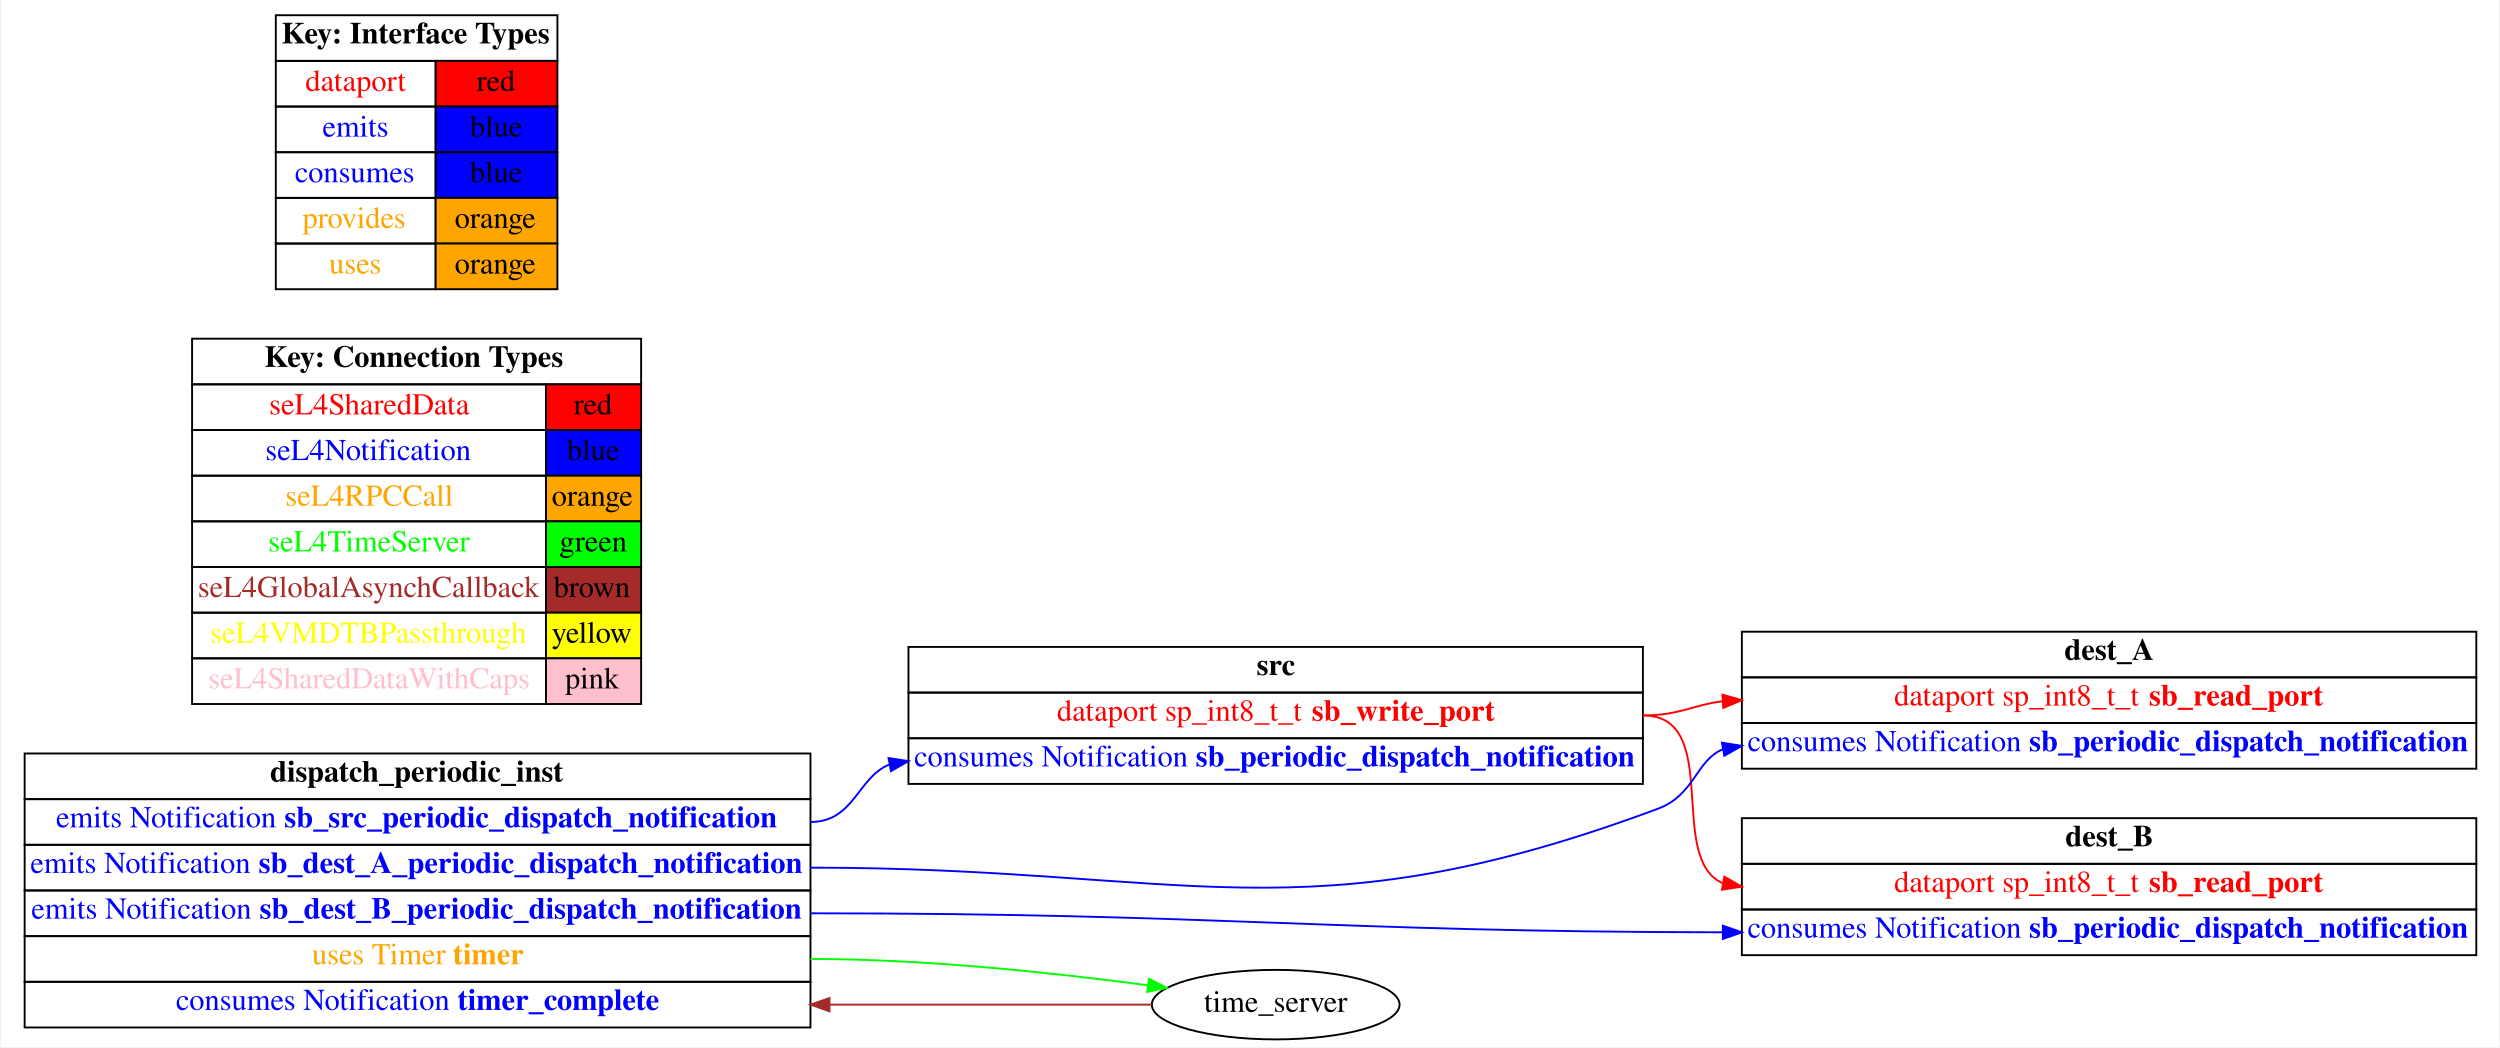
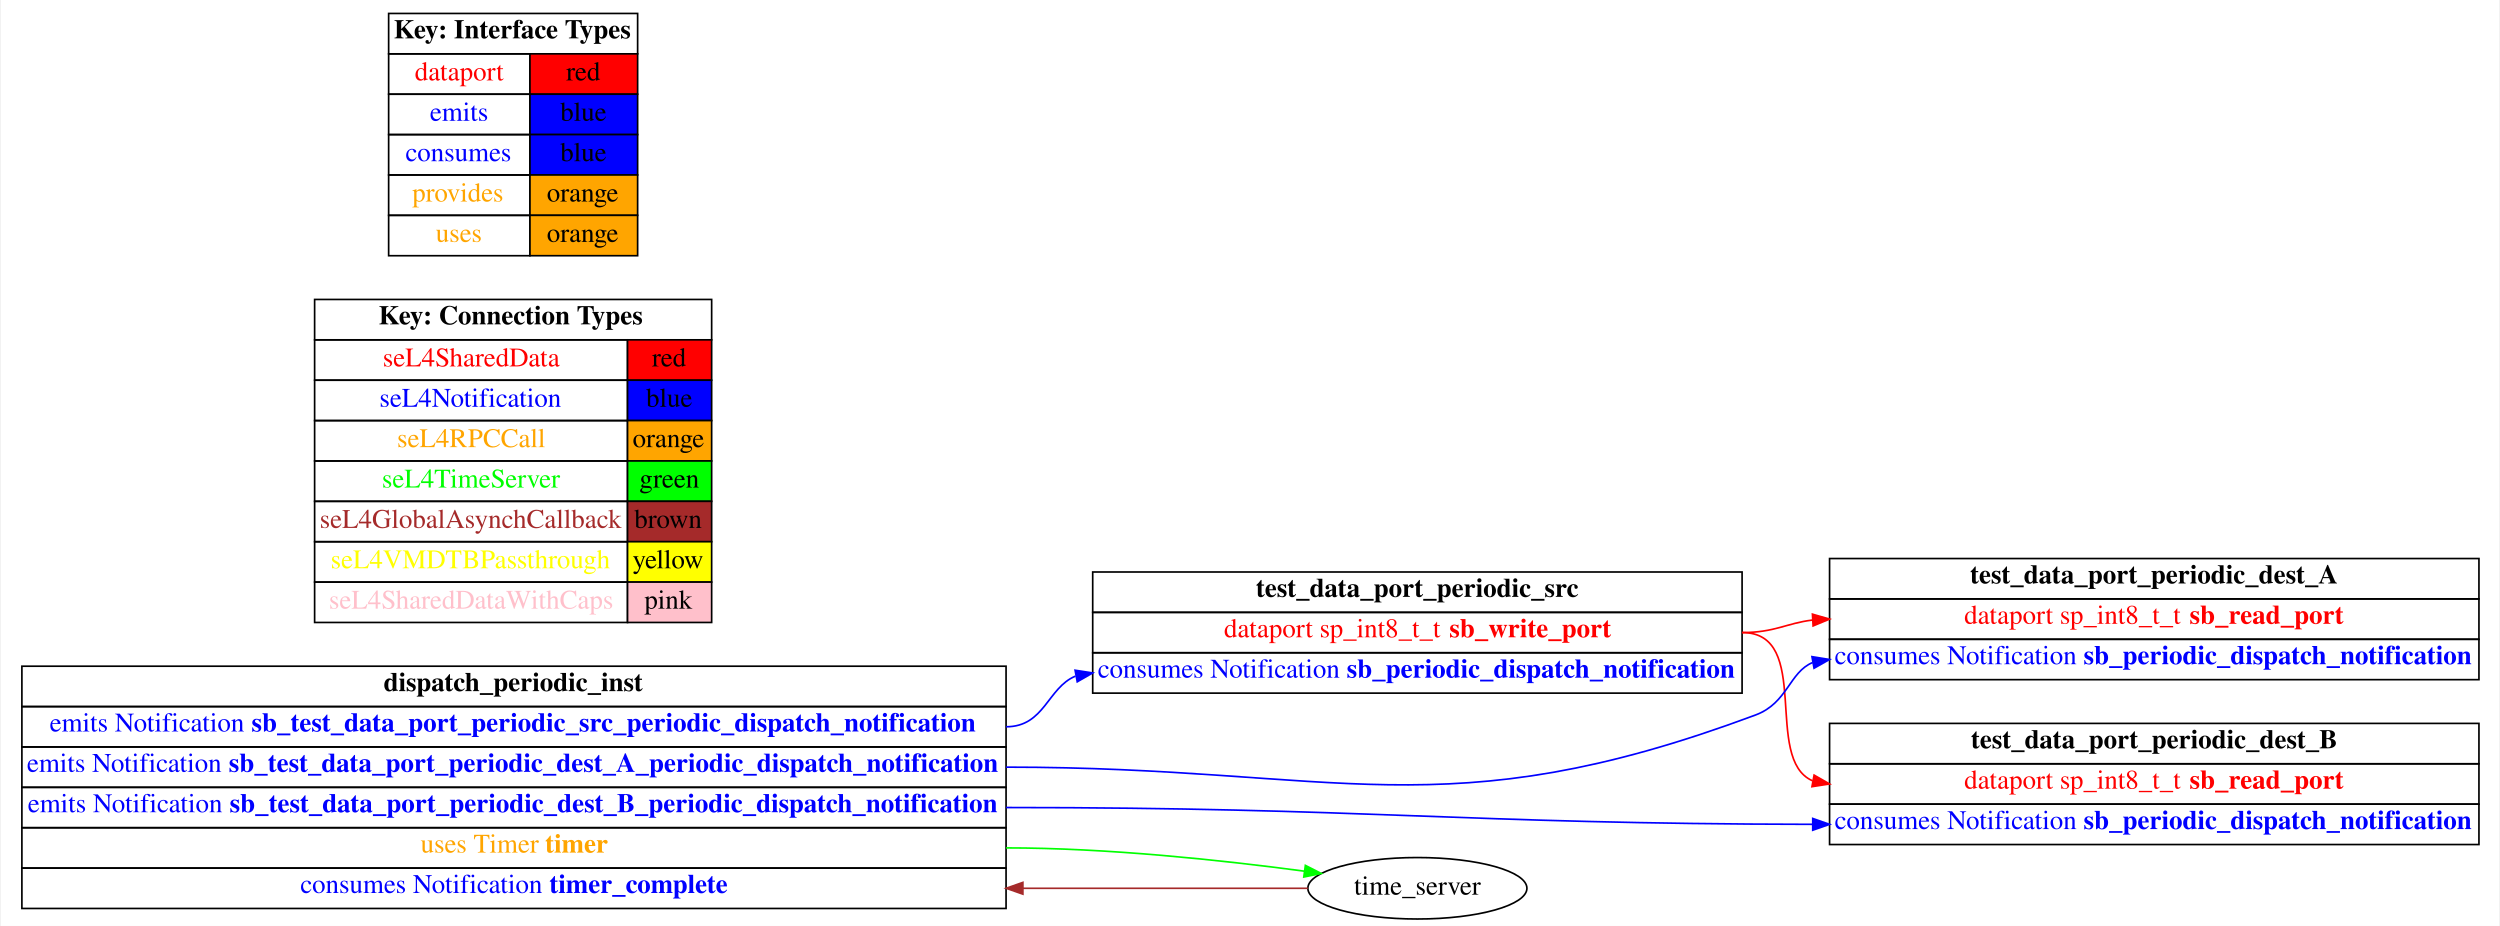
- <svg xmlns="http://www.w3.org/2000/svg" width="1313pt" height="550pt" viewBox="0.00 0.00 1313.00 550.38">
+ <svg xmlns="http://www.w3.org/2000/svg" width="1485pt" height="550pt" viewBox="0.00 0.00 1485.00 550.38">
  <g id="graph0" class="graph" transform="scale(1 1) rotate(0) translate(4 546.3848)">
-     <polygon fill="#ffffff" stroke="transparent" points="-4,4 -4,-546.385 1309,-546.385 1309,4 -4,4" />
+     <polygon fill="#ffffff" stroke="transparent" points="-4,4 -4,-546.385 1481,-546.385 1481,4 -4,4" />
    <g id="node1" class="node">
-       <polygon fill="none" stroke="#000000" points="473,-182.385 473,-206.385 859,-206.385 859,-182.385 473,-182.385" />
-       <text text-anchor="start" x="656" y="-191.585" font-family="Times,serif" font-weight="bold" font-size="16.00" fill="#000000">src</text>
-       <polygon fill="none" stroke="#000000" points="473,-158.385 473,-182.385 859,-182.385 859,-158.385 473,-158.385" />
-       <text text-anchor="start" x="551" y="-167.585" font-family="Times,serif" font-size="16.00" fill="#ff0000">dataport sp_int8_t_t </text>
-       <text text-anchor="start" x="685" y="-167.585" font-family="Times,serif" font-weight="bold" font-size="16.00" fill="#ff0000">sb_write_port</text>
-       <polygon fill="none" stroke="#000000" points="473,-134.385 473,-158.385 859,-158.385 859,-134.385 473,-134.385" />
-       <text text-anchor="start" x="476" y="-143.585" font-family="Times,serif" font-size="16.00" fill="#0000ff">consumes Notification </text>
-       <text text-anchor="start" x="624" y="-143.585" font-family="Times,serif" font-weight="bold" font-size="16.00" fill="#0000ff">sb_periodic_dispatch_notification</text>
+       <polygon fill="none" stroke="#000000" points="645,-182.385 645,-206.385 1031,-206.385 1031,-182.385 645,-182.385" />
+       <text text-anchor="start" x="742" y="-191.585" font-family="Times,serif" font-weight="bold" font-size="16.00" fill="#000000">test_data_port_periodic_src</text>
+       <polygon fill="none" stroke="#000000" points="645,-158.385 645,-182.385 1031,-182.385 1031,-158.385 645,-158.385" />
+       <text text-anchor="start" x="723" y="-167.585" font-family="Times,serif" font-size="16.00" fill="#ff0000">dataport sp_int8_t_t </text>
+       <text text-anchor="start" x="857" y="-167.585" font-family="Times,serif" font-weight="bold" font-size="16.00" fill="#ff0000">sb_write_port</text>
+       <polygon fill="none" stroke="#000000" points="645,-134.385 645,-158.385 1031,-158.385 1031,-134.385 645,-134.385" />
+       <text text-anchor="start" x="648" y="-143.585" font-family="Times,serif" font-size="16.00" fill="#0000ff">consumes Notification </text>
+       <text text-anchor="start" x="796" y="-143.585" font-family="Times,serif" font-weight="bold" font-size="16.00" fill="#0000ff">sb_periodic_dispatch_notification</text>
    </g>
    <g id="node2" class="node">
-       <polygon fill="none" stroke="#000000" points="911,-190.385 911,-214.385 1297,-214.385 1297,-190.385 911,-190.385" />
-       <text text-anchor="start" x="1080.5" y="-199.585" font-family="Times,serif" font-weight="bold" font-size="16.00" fill="#000000">dest_A</text>
-       <polygon fill="none" stroke="#000000" points="911,-166.385 911,-190.385 1297,-190.385 1297,-166.385 911,-166.385" />
-       <text text-anchor="start" x="991" y="-175.585" font-family="Times,serif" font-size="16.00" fill="#ff0000">dataport sp_int8_t_t </text>
-       <text text-anchor="start" x="1125" y="-175.585" font-family="Times,serif" font-weight="bold" font-size="16.00" fill="#ff0000">sb_read_port</text>
-       <polygon fill="none" stroke="#000000" points="911,-142.385 911,-166.385 1297,-166.385 1297,-142.385 911,-142.385" />
-       <text text-anchor="start" x="914" y="-151.585" font-family="Times,serif" font-size="16.00" fill="#0000ff">consumes Notification </text>
-       <text text-anchor="start" x="1062" y="-151.585" font-family="Times,serif" font-weight="bold" font-size="16.00" fill="#0000ff">sb_periodic_dispatch_notification</text>
+       <polygon fill="none" stroke="#000000" points="1083,-190.385 1083,-214.385 1469,-214.385 1469,-190.385 1083,-190.385" />
+       <text text-anchor="start" x="1166.5" y="-199.585" font-family="Times,serif" font-weight="bold" font-size="16.00" fill="#000000">test_data_port_periodic_dest_A</text>
+       <polygon fill="none" stroke="#000000" points="1083,-166.385 1083,-190.385 1469,-190.385 1469,-166.385 1083,-166.385" />
+       <text text-anchor="start" x="1163" y="-175.585" font-family="Times,serif" font-size="16.00" fill="#ff0000">dataport sp_int8_t_t </text>
+       <text text-anchor="start" x="1297" y="-175.585" font-family="Times,serif" font-weight="bold" font-size="16.00" fill="#ff0000">sb_read_port</text>
+       <polygon fill="none" stroke="#000000" points="1083,-142.385 1083,-166.385 1469,-166.385 1469,-142.385 1083,-142.385" />
+       <text text-anchor="start" x="1086" y="-151.585" font-family="Times,serif" font-size="16.00" fill="#0000ff">consumes Notification </text>
+       <text text-anchor="start" x="1234" y="-151.585" font-family="Times,serif" font-weight="bold" font-size="16.00" fill="#0000ff">sb_periodic_dispatch_notification</text>
    </g>
    <g id="conn1" class="edge">
-       <path fill="none" stroke="#ff0000" d="M859,-170.385C878.547,-170.385 885.411,-175.975 900.796,-177.809" />
-       <polygon fill="#ff0000" stroke="#ff0000" points="900.819,-181.316 911,-178.385 901.213,-174.327 900.819,-181.316" />
+       <path fill="none" stroke="#ff0000" d="M1031,-170.385C1050.547,-170.385 1057.411,-175.975 1072.796,-177.809" />
+       <polygon fill="#ff0000" stroke="#ff0000" points="1072.819,-181.316 1083,-178.385 1073.213,-174.327 1072.819,-181.316" />
    </g>
    <g id="node3" class="node">
-       <polygon fill="none" stroke="#000000" points="911,-92.385 911,-116.385 1297,-116.385 1297,-92.385 911,-92.385" />
-       <text text-anchor="start" x="1081" y="-101.585" font-family="Times,serif" font-weight="bold" font-size="16.00" fill="#000000">dest_B</text>
-       <polygon fill="none" stroke="#000000" points="911,-68.385 911,-92.385 1297,-92.385 1297,-68.385 911,-68.385" />
-       <text text-anchor="start" x="991" y="-77.585" font-family="Times,serif" font-size="16.00" fill="#ff0000">dataport sp_int8_t_t </text>
-       <text text-anchor="start" x="1125" y="-77.585" font-family="Times,serif" font-weight="bold" font-size="16.00" fill="#ff0000">sb_read_port</text>
-       <polygon fill="none" stroke="#000000" points="911,-44.385 911,-68.385 1297,-68.385 1297,-44.385 911,-44.385" />
-       <text text-anchor="start" x="914" y="-53.585" font-family="Times,serif" font-size="16.00" fill="#0000ff">consumes Notification </text>
-       <text text-anchor="start" x="1062" y="-53.585" font-family="Times,serif" font-weight="bold" font-size="16.00" fill="#0000ff">sb_periodic_dispatch_notification</text>
+       <polygon fill="none" stroke="#000000" points="1083,-92.385 1083,-116.385 1469,-116.385 1469,-92.385 1083,-92.385" />
+       <text text-anchor="start" x="1167" y="-101.585" font-family="Times,serif" font-weight="bold" font-size="16.00" fill="#000000">test_data_port_periodic_dest_B</text>
+       <polygon fill="none" stroke="#000000" points="1083,-68.385 1083,-92.385 1469,-92.385 1469,-68.385 1083,-68.385" />
+       <text text-anchor="start" x="1163" y="-77.585" font-family="Times,serif" font-size="16.00" fill="#ff0000">dataport sp_int8_t_t </text>
+       <text text-anchor="start" x="1297" y="-77.585" font-family="Times,serif" font-weight="bold" font-size="16.00" fill="#ff0000">sb_read_port</text>
+       <polygon fill="none" stroke="#000000" points="1083,-44.385 1083,-68.385 1469,-68.385 1469,-44.385 1083,-44.385" />
+       <text text-anchor="start" x="1086" y="-53.585" font-family="Times,serif" font-size="16.00" fill="#0000ff">consumes Notification </text>
+       <text text-anchor="start" x="1234" y="-53.585" font-family="Times,serif" font-weight="bold" font-size="16.00" fill="#0000ff">sb_periodic_dispatch_notification</text>
    </g>
    <g id="conn1" class="edge">
-       <path fill="none" stroke="#ff0000" d="M859,-170.385C901.227,-170.385 871.106,-95.189 900.899,-82.265" />
-       <polygon fill="#ff0000" stroke="#ff0000" points="901.809,-85.655 911,-80.385 900.528,-78.773 901.809,-85.655" />
+       <path fill="none" stroke="#ff0000" d="M1031,-170.385C1073.227,-170.385 1043.107,-95.189 1072.899,-82.265" />
+       <polygon fill="#ff0000" stroke="#ff0000" points="1073.809,-85.655 1083,-80.385 1072.528,-78.773 1073.809,-85.655" />
    </g>
    <g id="node4" class="node">
-       <polygon fill="none" stroke="#000000" points="8.5,-126.385 8.5,-150.385 421.5,-150.385 421.5,-126.385 8.5,-126.385" />
-       <text text-anchor="start" x="137.5" y="-135.585" font-family="Times,serif" font-weight="bold" font-size="16.00" fill="#000000">dispatch_periodic_inst</text>
-       <polygon fill="none" stroke="#000000" points="8.5,-102.385 8.5,-126.385 421.5,-126.385 421.5,-102.385 8.5,-102.385" />
+       <polygon fill="none" stroke="#000000" points="8.5,-126.385 8.5,-150.385 593.5,-150.385 593.5,-126.385 8.5,-126.385" />
+       <text text-anchor="start" x="223.5" y="-135.585" font-family="Times,serif" font-weight="bold" font-size="16.00" fill="#000000">dispatch_periodic_inst</text>
+       <polygon fill="none" stroke="#000000" points="8.5,-102.385 8.5,-126.385 593.5,-126.385 593.5,-102.385 8.5,-102.385" />
      <text text-anchor="start" x="25" y="-111.585" font-family="Times,serif" font-size="16.00" fill="#0000ff">emits Notification </text>
-       <text text-anchor="start" x="145" y="-111.585" font-family="Times,serif" font-weight="bold" font-size="16.00" fill="#0000ff">sb_src_periodic_dispatch_notification</text>
-       <polygon fill="none" stroke="#000000" points="8.5,-78.385 8.5,-102.385 421.5,-102.385 421.5,-78.385 8.5,-78.385" />
+       <text text-anchor="start" x="145" y="-111.585" font-family="Times,serif" font-weight="bold" font-size="16.00" fill="#0000ff">sb_test_data_port_periodic_src_periodic_dispatch_notification</text>
+       <polygon fill="none" stroke="#000000" points="8.5,-78.385 8.5,-102.385 593.5,-102.385 593.5,-78.385 8.5,-78.385" />
      <text text-anchor="start" x="11.5" y="-87.585" font-family="Times,serif" font-size="16.00" fill="#0000ff">emits Notification </text>
-       <text text-anchor="start" x="131.5" y="-87.585" font-family="Times,serif" font-weight="bold" font-size="16.00" fill="#0000ff">sb_dest_A_periodic_dispatch_notification</text>
-       <polygon fill="none" stroke="#000000" points="8.5,-54.385 8.5,-78.385 421.5,-78.385 421.5,-54.385 8.5,-54.385" />
+       <text text-anchor="start" x="131.5" y="-87.585" font-family="Times,serif" font-weight="bold" font-size="16.00" fill="#0000ff">sb_test_data_port_periodic_dest_A_periodic_dispatch_notification</text>
+       <polygon fill="none" stroke="#000000" points="8.5,-54.385 8.5,-78.385 593.5,-78.385 593.5,-54.385 8.5,-54.385" />
      <text text-anchor="start" x="12" y="-63.585" font-family="Times,serif" font-size="16.00" fill="#0000ff">emits Notification </text>
-       <text text-anchor="start" x="132" y="-63.585" font-family="Times,serif" font-weight="bold" font-size="16.00" fill="#0000ff">sb_dest_B_periodic_dispatch_notification</text>
-       <polygon fill="none" stroke="#000000" points="8.5,-30.385 8.5,-54.385 421.5,-54.385 421.5,-30.385 8.5,-30.385" />
-       <text text-anchor="start" x="159.5" y="-39.585" font-family="Times,serif" font-size="16.00" fill="#ffa500">uses Timer </text>
-       <text text-anchor="start" x="233.5" y="-39.585" font-family="Times,serif" font-weight="bold" font-size="16.00" fill="#ffa500">timer</text>
-       <polygon fill="none" stroke="#000000" points="8.5,-6.385 8.5,-30.385 421.5,-30.385 421.5,-6.385 8.5,-6.385" />
-       <text text-anchor="start" x="88" y="-15.585" font-family="Times,serif" font-size="16.00" fill="#0000ff">consumes Notification </text>
-       <text text-anchor="start" x="236" y="-15.585" font-family="Times,serif" font-weight="bold" font-size="16.00" fill="#0000ff">timer_complete</text>
+       <text text-anchor="start" x="132" y="-63.585" font-family="Times,serif" font-weight="bold" font-size="16.00" fill="#0000ff">sb_test_data_port_periodic_dest_B_periodic_dispatch_notification</text>
+       <polygon fill="none" stroke="#000000" points="8.5,-30.385 8.5,-54.385 593.5,-54.385 593.5,-30.385 8.5,-30.385" />
+       <text text-anchor="start" x="245.5" y="-39.585" font-family="Times,serif" font-size="16.00" fill="#ffa500">uses Timer </text>
+       <text text-anchor="start" x="319.5" y="-39.585" font-family="Times,serif" font-weight="bold" font-size="16.00" fill="#ffa500">timer</text>
+       <polygon fill="none" stroke="#000000" points="8.5,-6.385 8.5,-30.385 593.5,-30.385 593.5,-6.385 8.5,-6.385" />
+       <text text-anchor="start" x="174" y="-15.585" font-family="Times,serif" font-size="16.00" fill="#0000ff">consumes Notification </text>
+       <text text-anchor="start" x="322" y="-15.585" font-family="Times,serif" font-weight="bold" font-size="16.00" fill="#0000ff">timer_complete</text>
    </g>
    <g id="conn2" class="edge">
-       <path fill="none" stroke="#0000ff" d="M421.5,-114.385C444.448,-114.385 446.117,-137.59 462.748,-144.479" />
-       <polygon fill="#0000ff" stroke="#0000ff" points="462.529,-147.998 473,-146.385 463.808,-141.116 462.529,-147.998" />
+       <path fill="none" stroke="#0000ff" d="M593.5,-114.385C616.448,-114.385 618.117,-137.59 634.748,-144.479" />
+       <polygon fill="#0000ff" stroke="#0000ff" points="634.529,-147.998 645,-146.385 635.808,-141.116 634.529,-147.998" />
    </g>
    <g id="conn3" class="edge">
-       <path fill="none" stroke="#0000ff" d="M421.5,-90.385C619.979,-90.385 681,-52.119 867,-121.385 886.149,-128.516 886.949,-146.785 900.975,-152.587" />
-       <polygon fill="#0000ff" stroke="#0000ff" points="900.539,-156.065 911,-154.385 901.775,-149.175 900.539,-156.065" />
+       <path fill="none" stroke="#0000ff" d="M593.5,-90.385C791.979,-90.385 853,-52.119 1039,-121.385 1058.149,-128.516 1058.949,-146.785 1072.975,-152.587" />
+       <polygon fill="#0000ff" stroke="#0000ff" points="1072.539,-156.065 1083,-154.385 1073.775,-149.175 1072.539,-156.065" />
    </g>
    <g id="conn4" class="edge">
-       <path fill="none" stroke="#0000ff" d="M421.5,-66.385C635.701,-66.385 691.662,-56.695 900.918,-56.392" />
-       <polygon fill="#0000ff" stroke="#0000ff" points="901.003,-59.892 911,-56.385 900.997,-52.892 901.003,-59.892" />
+       <path fill="none" stroke="#0000ff" d="M593.5,-66.385C807.701,-66.385 863.662,-56.695 1072.918,-56.392" />
+       <polygon fill="#0000ff" stroke="#0000ff" points="1073.003,-59.892 1083,-56.385 1072.997,-52.892 1073.003,-59.892" />
    </g>
    <g id="node7" class="node">
-       <ellipse fill="none" stroke="#000000" cx="666" cy="-18.385" rx="65.108" ry="18.27" />
-       <text text-anchor="middle" x="666" y="-14.585" font-family="Times,serif" font-size="16.00" fill="#000000">time_server</text>
+       <ellipse fill="none" stroke="#000000" cx="838" cy="-18.385" rx="65.108" ry="18.27" />
+       <text text-anchor="middle" x="838" y="-14.585" font-family="Times,serif" font-size="16.00" fill="#000000">time_server</text>
    </g>
    <g id="conn5" class="edge">
-       <path fill="none" stroke="#00ff00" d="M421.5,-42.385C481.628,-42.385 549.676,-35.107 598.689,-28.567" />
-       <polygon fill="#00ff00" stroke="#00ff00" points="599.412,-32.001 608.85,-27.185 598.469,-25.065 599.412,-32.001" />
+       <path fill="none" stroke="#00ff00" d="M593.5,-42.385C653.628,-42.385 721.676,-35.107 770.689,-28.567" />
+       <polygon fill="#00ff00" stroke="#00ff00" points="771.412,-32.001 780.85,-27.185 770.469,-25.065 771.412,-32.001" />
    </g>
    <g id="node5" class="node">
-       <polygon fill="none" stroke="#000000" points="96.5,-344.385 96.5,-368.385 332.5,-368.385 332.5,-344.385 96.5,-344.385" />
-       <text text-anchor="start" x="134.5" y="-353.585" font-family="Times,serif" font-weight="bold" font-size="16.00" fill="#000000">Key: Connection Types</text>
-       <polygon fill="none" stroke="#000000" points="96.5,-320.385 96.5,-344.385 282.5,-344.385 282.5,-320.385 96.5,-320.385" />
-       <text text-anchor="start" x="137" y="-328.585" font-family="Times,serif" font-size="16.00" fill="#ff0000">seL4SharedData</text>
-       <polygon fill="#ff0000" stroke="transparent" points="282.5,-320.385 282.5,-344.385 332.5,-344.385 332.5,-320.385 282.5,-320.385" />
-       <polygon fill="none" stroke="#000000" points="282.5,-320.385 282.5,-344.385 332.5,-344.385 332.5,-320.385 282.5,-320.385" />
-       <text text-anchor="start" x="297" y="-328.585" font-family="Times,serif" font-size="16.00" fill="#000000">red</text>
-       <polygon fill="none" stroke="#000000" points="96.5,-296.385 96.5,-320.385 282.5,-320.385 282.5,-296.385 96.5,-296.385" />
-       <text text-anchor="start" x="135" y="-304.585" font-family="Times,serif" font-size="16.00" fill="#0000ff">seL4Notification</text>
-       <polygon fill="#0000ff" stroke="transparent" points="282.5,-296.385 282.5,-320.385 332.5,-320.385 332.5,-296.385 282.5,-296.385" />
-       <polygon fill="none" stroke="#000000" points="282.5,-296.385 282.5,-320.385 332.5,-320.385 332.5,-296.385 282.5,-296.385" />
-       <text text-anchor="start" x="293.5" y="-304.585" font-family="Times,serif" font-size="16.00" fill="#000000">blue</text>
-       <polygon fill="none" stroke="#000000" points="96.5,-272.385 96.5,-296.385 282.5,-296.385 282.5,-272.385 96.5,-272.385" />
-       <text text-anchor="start" x="145.5" y="-280.585" font-family="Times,serif" font-size="16.00" fill="#ffa500">seL4RPCCall</text>
-       <polygon fill="#ffa500" stroke="transparent" points="282.5,-272.385 282.5,-296.385 332.5,-296.385 332.5,-272.385 282.5,-272.385" />
-       <polygon fill="none" stroke="#000000" points="282.5,-272.385 282.5,-296.385 332.5,-296.385 332.5,-272.385 282.5,-272.385" />
-       <text text-anchor="start" x="285.5" y="-280.585" font-family="Times,serif" font-size="16.00" fill="#000000">orange</text>
-       <polygon fill="none" stroke="#000000" points="96.5,-248.385 96.5,-272.385 282.5,-272.385 282.5,-248.385 96.5,-248.385" />
-       <text text-anchor="start" x="136.5" y="-256.585" font-family="Times,serif" font-size="16.00" fill="#00ff00">seL4TimeServer</text>
-       <polygon fill="#00ff00" stroke="transparent" points="282.5,-248.385 282.5,-272.385 332.5,-272.385 332.5,-248.385 282.5,-248.385" />
-       <polygon fill="none" stroke="#000000" points="282.5,-248.385 282.5,-272.385 332.5,-272.385 332.5,-248.385 282.5,-248.385" />
-       <text text-anchor="start" x="289.5" y="-256.585" font-family="Times,serif" font-size="16.00" fill="#000000">green</text>
-       <polygon fill="none" stroke="#000000" points="96.5,-224.385 96.5,-248.385 282.5,-248.385 282.5,-224.385 96.5,-224.385" />
-       <text text-anchor="start" x="99.5" y="-232.585" font-family="Times,serif" font-size="16.00" fill="#a52a2a">seL4GlobalAsynchCallback</text>
-       <polygon fill="#a52a2a" stroke="transparent" points="282.5,-224.385 282.5,-248.385 332.5,-248.385 332.5,-224.385 282.5,-224.385" />
-       <polygon fill="none" stroke="#000000" points="282.5,-224.385 282.5,-248.385 332.5,-248.385 332.5,-224.385 282.5,-224.385" />
-       <text text-anchor="start" x="286.5" y="-232.585" font-family="Times,serif" font-size="16.00" fill="#000000">brown</text>
-       <polygon fill="none" stroke="#000000" points="96.5,-200.385 96.5,-224.385 282.5,-224.385 282.5,-200.385 96.5,-200.385" />
-       <text text-anchor="start" x="106" y="-208.585" font-family="Times,serif" font-size="16.00" fill="#ffff00">seL4VMDTBPassthrough</text>
-       <polygon fill="#ffff00" stroke="transparent" points="282.5,-200.385 282.5,-224.385 332.5,-224.385 332.5,-200.385 282.5,-200.385" />
-       <polygon fill="none" stroke="#000000" points="282.5,-200.385 282.5,-224.385 332.5,-224.385 332.5,-200.385 282.5,-200.385" />
-       <text text-anchor="start" x="285.5" y="-208.585" font-family="Times,serif" font-size="16.00" fill="#000000">yellow</text>
-       <polygon fill="none" stroke="#000000" points="96.5,-176.385 96.5,-200.385 282.5,-200.385 282.5,-176.385 96.5,-176.385" />
-       <text text-anchor="start" x="105" y="-184.585" font-family="Times,serif" font-size="16.00" fill="#ffc0cb">seL4SharedDataWithCaps</text>
-       <polygon fill="#ffc0cb" stroke="transparent" points="282.5,-176.385 282.5,-200.385 332.5,-200.385 332.5,-176.385 282.5,-176.385" />
-       <polygon fill="none" stroke="#000000" points="282.5,-176.385 282.5,-200.385 332.5,-200.385 332.5,-176.385 282.5,-176.385" />
-       <text text-anchor="start" x="292.5" y="-184.585" font-family="Times,serif" font-size="16.00" fill="#000000">pink</text>
+       <polygon fill="none" stroke="#000000" points="182.5,-344.385 182.5,-368.385 418.5,-368.385 418.5,-344.385 182.5,-344.385" />
+       <text text-anchor="start" x="220.5" y="-353.585" font-family="Times,serif" font-weight="bold" font-size="16.00" fill="#000000">Key: Connection Types</text>
+       <polygon fill="none" stroke="#000000" points="182.5,-320.385 182.5,-344.385 368.5,-344.385 368.5,-320.385 182.5,-320.385" />
+       <text text-anchor="start" x="223" y="-328.585" font-family="Times,serif" font-size="16.00" fill="#ff0000">seL4SharedData</text>
+       <polygon fill="#ff0000" stroke="transparent" points="368.5,-320.385 368.5,-344.385 418.5,-344.385 418.5,-320.385 368.5,-320.385" />
+       <polygon fill="none" stroke="#000000" points="368.5,-320.385 368.5,-344.385 418.5,-344.385 418.5,-320.385 368.5,-320.385" />
+       <text text-anchor="start" x="383" y="-328.585" font-family="Times,serif" font-size="16.00" fill="#000000">red</text>
+       <polygon fill="none" stroke="#000000" points="182.5,-296.385 182.5,-320.385 368.5,-320.385 368.5,-296.385 182.5,-296.385" />
+       <text text-anchor="start" x="221" y="-304.585" font-family="Times,serif" font-size="16.00" fill="#0000ff">seL4Notification</text>
+       <polygon fill="#0000ff" stroke="transparent" points="368.5,-296.385 368.5,-320.385 418.5,-320.385 418.5,-296.385 368.5,-296.385" />
+       <polygon fill="none" stroke="#000000" points="368.5,-296.385 368.5,-320.385 418.5,-320.385 418.5,-296.385 368.5,-296.385" />
+       <text text-anchor="start" x="379.5" y="-304.585" font-family="Times,serif" font-size="16.00" fill="#000000">blue</text>
+       <polygon fill="none" stroke="#000000" points="182.5,-272.385 182.5,-296.385 368.5,-296.385 368.5,-272.385 182.5,-272.385" />
+       <text text-anchor="start" x="231.5" y="-280.585" font-family="Times,serif" font-size="16.00" fill="#ffa500">seL4RPCCall</text>
+       <polygon fill="#ffa500" stroke="transparent" points="368.5,-272.385 368.5,-296.385 418.5,-296.385 418.5,-272.385 368.5,-272.385" />
+       <polygon fill="none" stroke="#000000" points="368.5,-272.385 368.5,-296.385 418.5,-296.385 418.5,-272.385 368.5,-272.385" />
+       <text text-anchor="start" x="371.5" y="-280.585" font-family="Times,serif" font-size="16.00" fill="#000000">orange</text>
+       <polygon fill="none" stroke="#000000" points="182.5,-248.385 182.5,-272.385 368.5,-272.385 368.5,-248.385 182.5,-248.385" />
+       <text text-anchor="start" x="222.5" y="-256.585" font-family="Times,serif" font-size="16.00" fill="#00ff00">seL4TimeServer</text>
+       <polygon fill="#00ff00" stroke="transparent" points="368.5,-248.385 368.5,-272.385 418.5,-272.385 418.5,-248.385 368.5,-248.385" />
+       <polygon fill="none" stroke="#000000" points="368.5,-248.385 368.5,-272.385 418.5,-272.385 418.5,-248.385 368.5,-248.385" />
+       <text text-anchor="start" x="375.5" y="-256.585" font-family="Times,serif" font-size="16.00" fill="#000000">green</text>
+       <polygon fill="none" stroke="#000000" points="182.5,-224.385 182.5,-248.385 368.5,-248.385 368.5,-224.385 182.5,-224.385" />
+       <text text-anchor="start" x="185.5" y="-232.585" font-family="Times,serif" font-size="16.00" fill="#a52a2a">seL4GlobalAsynchCallback</text>
+       <polygon fill="#a52a2a" stroke="transparent" points="368.5,-224.385 368.5,-248.385 418.5,-248.385 418.5,-224.385 368.5,-224.385" />
+       <polygon fill="none" stroke="#000000" points="368.5,-224.385 368.5,-248.385 418.5,-248.385 418.5,-224.385 368.5,-224.385" />
+       <text text-anchor="start" x="372.5" y="-232.585" font-family="Times,serif" font-size="16.00" fill="#000000">brown</text>
+       <polygon fill="none" stroke="#000000" points="182.5,-200.385 182.5,-224.385 368.5,-224.385 368.5,-200.385 182.5,-200.385" />
+       <text text-anchor="start" x="192" y="-208.585" font-family="Times,serif" font-size="16.00" fill="#ffff00">seL4VMDTBPassthrough</text>
+       <polygon fill="#ffff00" stroke="transparent" points="368.5,-200.385 368.5,-224.385 418.5,-224.385 418.5,-200.385 368.5,-200.385" />
+       <polygon fill="none" stroke="#000000" points="368.5,-200.385 368.5,-224.385 418.5,-224.385 418.5,-200.385 368.5,-200.385" />
+       <text text-anchor="start" x="371.5" y="-208.585" font-family="Times,serif" font-size="16.00" fill="#000000">yellow</text>
+       <polygon fill="none" stroke="#000000" points="182.5,-176.385 182.5,-200.385 368.5,-200.385 368.5,-176.385 182.5,-176.385" />
+       <text text-anchor="start" x="191" y="-184.585" font-family="Times,serif" font-size="16.00" fill="#ffc0cb">seL4SharedDataWithCaps</text>
+       <polygon fill="#ffc0cb" stroke="transparent" points="368.5,-176.385 368.5,-200.385 418.5,-200.385 418.5,-176.385 368.5,-176.385" />
+       <polygon fill="none" stroke="#000000" points="368.5,-176.385 368.5,-200.385 418.5,-200.385 418.5,-176.385 368.5,-176.385" />
+       <text text-anchor="start" x="378.5" y="-184.585" font-family="Times,serif" font-size="16.00" fill="#000000">pink</text>
    </g>
    <g id="node6" class="node">
-       <polygon fill="none" stroke="#000000" points="140.5,-514.385 140.5,-538.385 288.5,-538.385 288.5,-514.385 140.5,-514.385" />
-       <text text-anchor="start" x="143.5" y="-523.585" font-family="Times,serif" font-weight="bold" font-size="16.00" fill="#000000">Key: Interface Types</text>
-       <polygon fill="none" stroke="#000000" points="140.5,-490.385 140.5,-514.385 224.5,-514.385 224.5,-490.385 140.5,-490.385" />
-       <text text-anchor="start" x="156" y="-498.585" font-family="Times,serif" font-size="16.00" fill="#ff0000">dataport</text>
-       <polygon fill="#ff0000" stroke="transparent" points="224.5,-490.385 224.5,-514.385 288.5,-514.385 288.5,-490.385 224.5,-490.385" />
-       <polygon fill="none" stroke="#000000" points="224.5,-490.385 224.5,-514.385 288.5,-514.385 288.5,-490.385 224.5,-490.385" />
-       <text text-anchor="start" x="246" y="-498.585" font-family="Times,serif" font-size="16.00" fill="#000000">red</text>
-       <polygon fill="none" stroke="#000000" points="140.5,-466.385 140.5,-490.385 224.5,-490.385 224.5,-466.385 140.5,-466.385" />
-       <text text-anchor="start" x="165" y="-474.585" font-family="Times,serif" font-size="16.00" fill="#0000ff">emits</text>
-       <polygon fill="#0000ff" stroke="transparent" points="224.5,-466.385 224.5,-490.385 288.5,-490.385 288.5,-466.385 224.5,-466.385" />
-       <polygon fill="none" stroke="#000000" points="224.5,-466.385 224.5,-490.385 288.5,-490.385 288.5,-466.385 224.5,-466.385" />
-       <text text-anchor="start" x="242.5" y="-474.585" font-family="Times,serif" font-size="16.00" fill="#000000">blue</text>
-       <polygon fill="none" stroke="#000000" points="140.5,-442.385 140.5,-466.385 224.5,-466.385 224.5,-442.385 140.5,-442.385" />
-       <text text-anchor="start" x="150.5" y="-450.585" font-family="Times,serif" font-size="16.00" fill="#0000ff">consumes</text>
-       <polygon fill="#0000ff" stroke="transparent" points="224.5,-442.385 224.5,-466.385 288.5,-466.385 288.5,-442.385 224.5,-442.385" />
-       <polygon fill="none" stroke="#000000" points="224.5,-442.385 224.5,-466.385 288.5,-466.385 288.5,-442.385 224.5,-442.385" />
-       <text text-anchor="start" x="242.5" y="-450.585" font-family="Times,serif" font-size="16.00" fill="#000000">blue</text>
-       <polygon fill="none" stroke="#000000" points="140.5,-418.385 140.5,-442.385 224.5,-442.385 224.5,-418.385 140.5,-418.385" />
-       <text text-anchor="start" x="154.5" y="-426.585" font-family="Times,serif" font-size="16.00" fill="#ffa500">provides</text>
-       <polygon fill="#ffa500" stroke="transparent" points="224.5,-418.385 224.5,-442.385 288.5,-442.385 288.5,-418.385 224.5,-418.385" />
-       <polygon fill="none" stroke="#000000" points="224.5,-418.385 224.5,-442.385 288.5,-442.385 288.5,-418.385 224.5,-418.385" />
-       <text text-anchor="start" x="234.5" y="-426.585" font-family="Times,serif" font-size="16.00" fill="#000000">orange</text>
-       <polygon fill="none" stroke="#000000" points="140.5,-394.385 140.5,-418.385 224.5,-418.385 224.5,-394.385 140.5,-394.385" />
-       <text text-anchor="start" x="168.5" y="-402.585" font-family="Times,serif" font-size="16.00" fill="#ffa500">uses</text>
-       <polygon fill="#ffa500" stroke="transparent" points="224.5,-394.385 224.5,-418.385 288.5,-418.385 288.5,-394.385 224.5,-394.385" />
-       <polygon fill="none" stroke="#000000" points="224.5,-394.385 224.5,-418.385 288.5,-418.385 288.5,-394.385 224.5,-394.385" />
-       <text text-anchor="start" x="234.5" y="-402.585" font-family="Times,serif" font-size="16.00" fill="#000000">orange</text>
+       <polygon fill="none" stroke="#000000" points="226.5,-514.385 226.5,-538.385 374.5,-538.385 374.5,-514.385 226.5,-514.385" />
+       <text text-anchor="start" x="229.5" y="-523.585" font-family="Times,serif" font-weight="bold" font-size="16.00" fill="#000000">Key: Interface Types</text>
+       <polygon fill="none" stroke="#000000" points="226.5,-490.385 226.5,-514.385 310.5,-514.385 310.5,-490.385 226.5,-490.385" />
+       <text text-anchor="start" x="242" y="-498.585" font-family="Times,serif" font-size="16.00" fill="#ff0000">dataport</text>
+       <polygon fill="#ff0000" stroke="transparent" points="310.5,-490.385 310.5,-514.385 374.5,-514.385 374.5,-490.385 310.5,-490.385" />
+       <polygon fill="none" stroke="#000000" points="310.5,-490.385 310.5,-514.385 374.5,-514.385 374.5,-490.385 310.5,-490.385" />
+       <text text-anchor="start" x="332" y="-498.585" font-family="Times,serif" font-size="16.00" fill="#000000">red</text>
+       <polygon fill="none" stroke="#000000" points="226.5,-466.385 226.5,-490.385 310.5,-490.385 310.5,-466.385 226.5,-466.385" />
+       <text text-anchor="start" x="251" y="-474.585" font-family="Times,serif" font-size="16.00" fill="#0000ff">emits</text>
+       <polygon fill="#0000ff" stroke="transparent" points="310.5,-466.385 310.5,-490.385 374.5,-490.385 374.5,-466.385 310.5,-466.385" />
+       <polygon fill="none" stroke="#000000" points="310.5,-466.385 310.5,-490.385 374.5,-490.385 374.5,-466.385 310.5,-466.385" />
+       <text text-anchor="start" x="328.5" y="-474.585" font-family="Times,serif" font-size="16.00" fill="#000000">blue</text>
+       <polygon fill="none" stroke="#000000" points="226.5,-442.385 226.5,-466.385 310.5,-466.385 310.5,-442.385 226.5,-442.385" />
+       <text text-anchor="start" x="236.5" y="-450.585" font-family="Times,serif" font-size="16.00" fill="#0000ff">consumes</text>
+       <polygon fill="#0000ff" stroke="transparent" points="310.5,-442.385 310.5,-466.385 374.5,-466.385 374.5,-442.385 310.5,-442.385" />
+       <polygon fill="none" stroke="#000000" points="310.5,-442.385 310.5,-466.385 374.5,-466.385 374.5,-442.385 310.5,-442.385" />
+       <text text-anchor="start" x="328.5" y="-450.585" font-family="Times,serif" font-size="16.00" fill="#000000">blue</text>
+       <polygon fill="none" stroke="#000000" points="226.5,-418.385 226.5,-442.385 310.5,-442.385 310.5,-418.385 226.5,-418.385" />
+       <text text-anchor="start" x="240.5" y="-426.585" font-family="Times,serif" font-size="16.00" fill="#ffa500">provides</text>
+       <polygon fill="#ffa500" stroke="transparent" points="310.5,-418.385 310.5,-442.385 374.5,-442.385 374.5,-418.385 310.5,-418.385" />
+       <polygon fill="none" stroke="#000000" points="310.5,-418.385 310.5,-442.385 374.5,-442.385 374.5,-418.385 310.5,-418.385" />
+       <text text-anchor="start" x="320.5" y="-426.585" font-family="Times,serif" font-size="16.00" fill="#000000">orange</text>
+       <polygon fill="none" stroke="#000000" points="226.5,-394.385 226.5,-418.385 310.5,-418.385 310.5,-394.385 226.5,-394.385" />
+       <text text-anchor="start" x="254.5" y="-402.585" font-family="Times,serif" font-size="16.00" fill="#ffa500">uses</text>
+       <polygon fill="#ffa500" stroke="transparent" points="310.5,-394.385 310.5,-418.385 374.5,-418.385 374.5,-394.385 310.5,-394.385" />
+       <polygon fill="none" stroke="#000000" points="310.5,-394.385 310.5,-418.385 374.5,-418.385 374.5,-394.385 310.5,-394.385" />
+       <text text-anchor="start" x="320.5" y="-402.585" font-family="Times,serif" font-size="16.00" fill="#000000">orange</text>
    </g>
    <g id="conn6" class="edge">
-       <path fill="none" stroke="#a52a2a" d="M600.88,-18.385C554.314,-18.385 489.828,-18.385 431.548,-18.385" />
-       <polygon fill="#a52a2a" stroke="#a52a2a" points="431.5,-14.885 421.5,-18.385 431.5,-21.885 431.5,-14.885" />
+       <path fill="none" stroke="#a52a2a" d="M772.88,-18.385C726.314,-18.385 661.828,-18.385 603.548,-18.385" />
+       <polygon fill="#a52a2a" stroke="#a52a2a" points="603.5,-14.885 593.5,-18.385 603.5,-21.885 603.5,-14.885" />
    </g>
  </g>
</svg>
